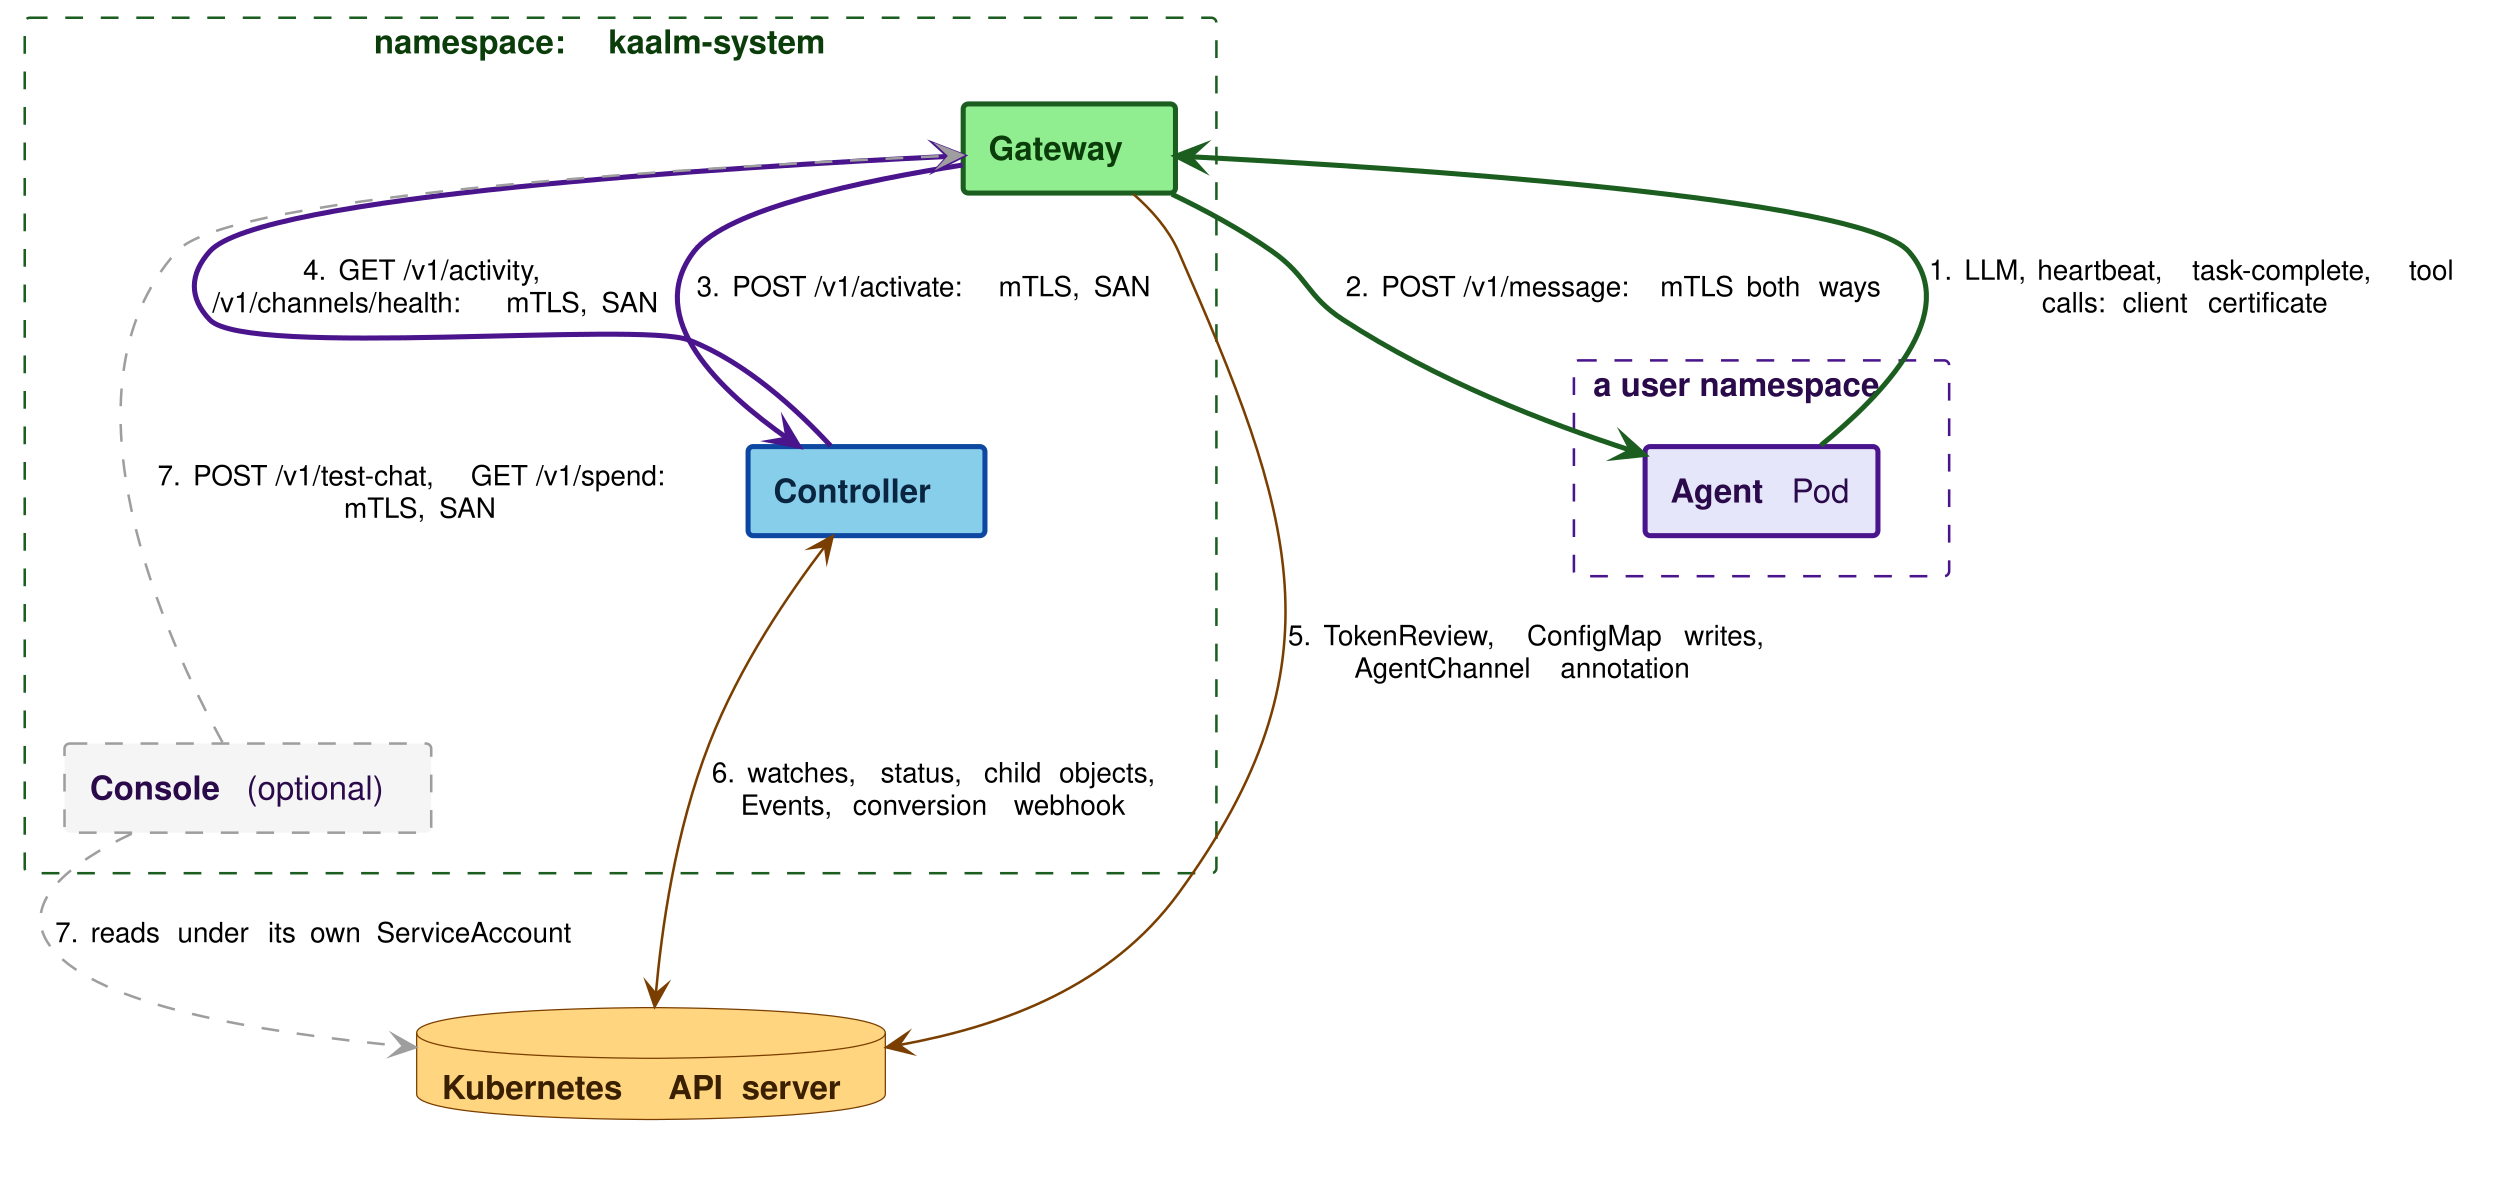
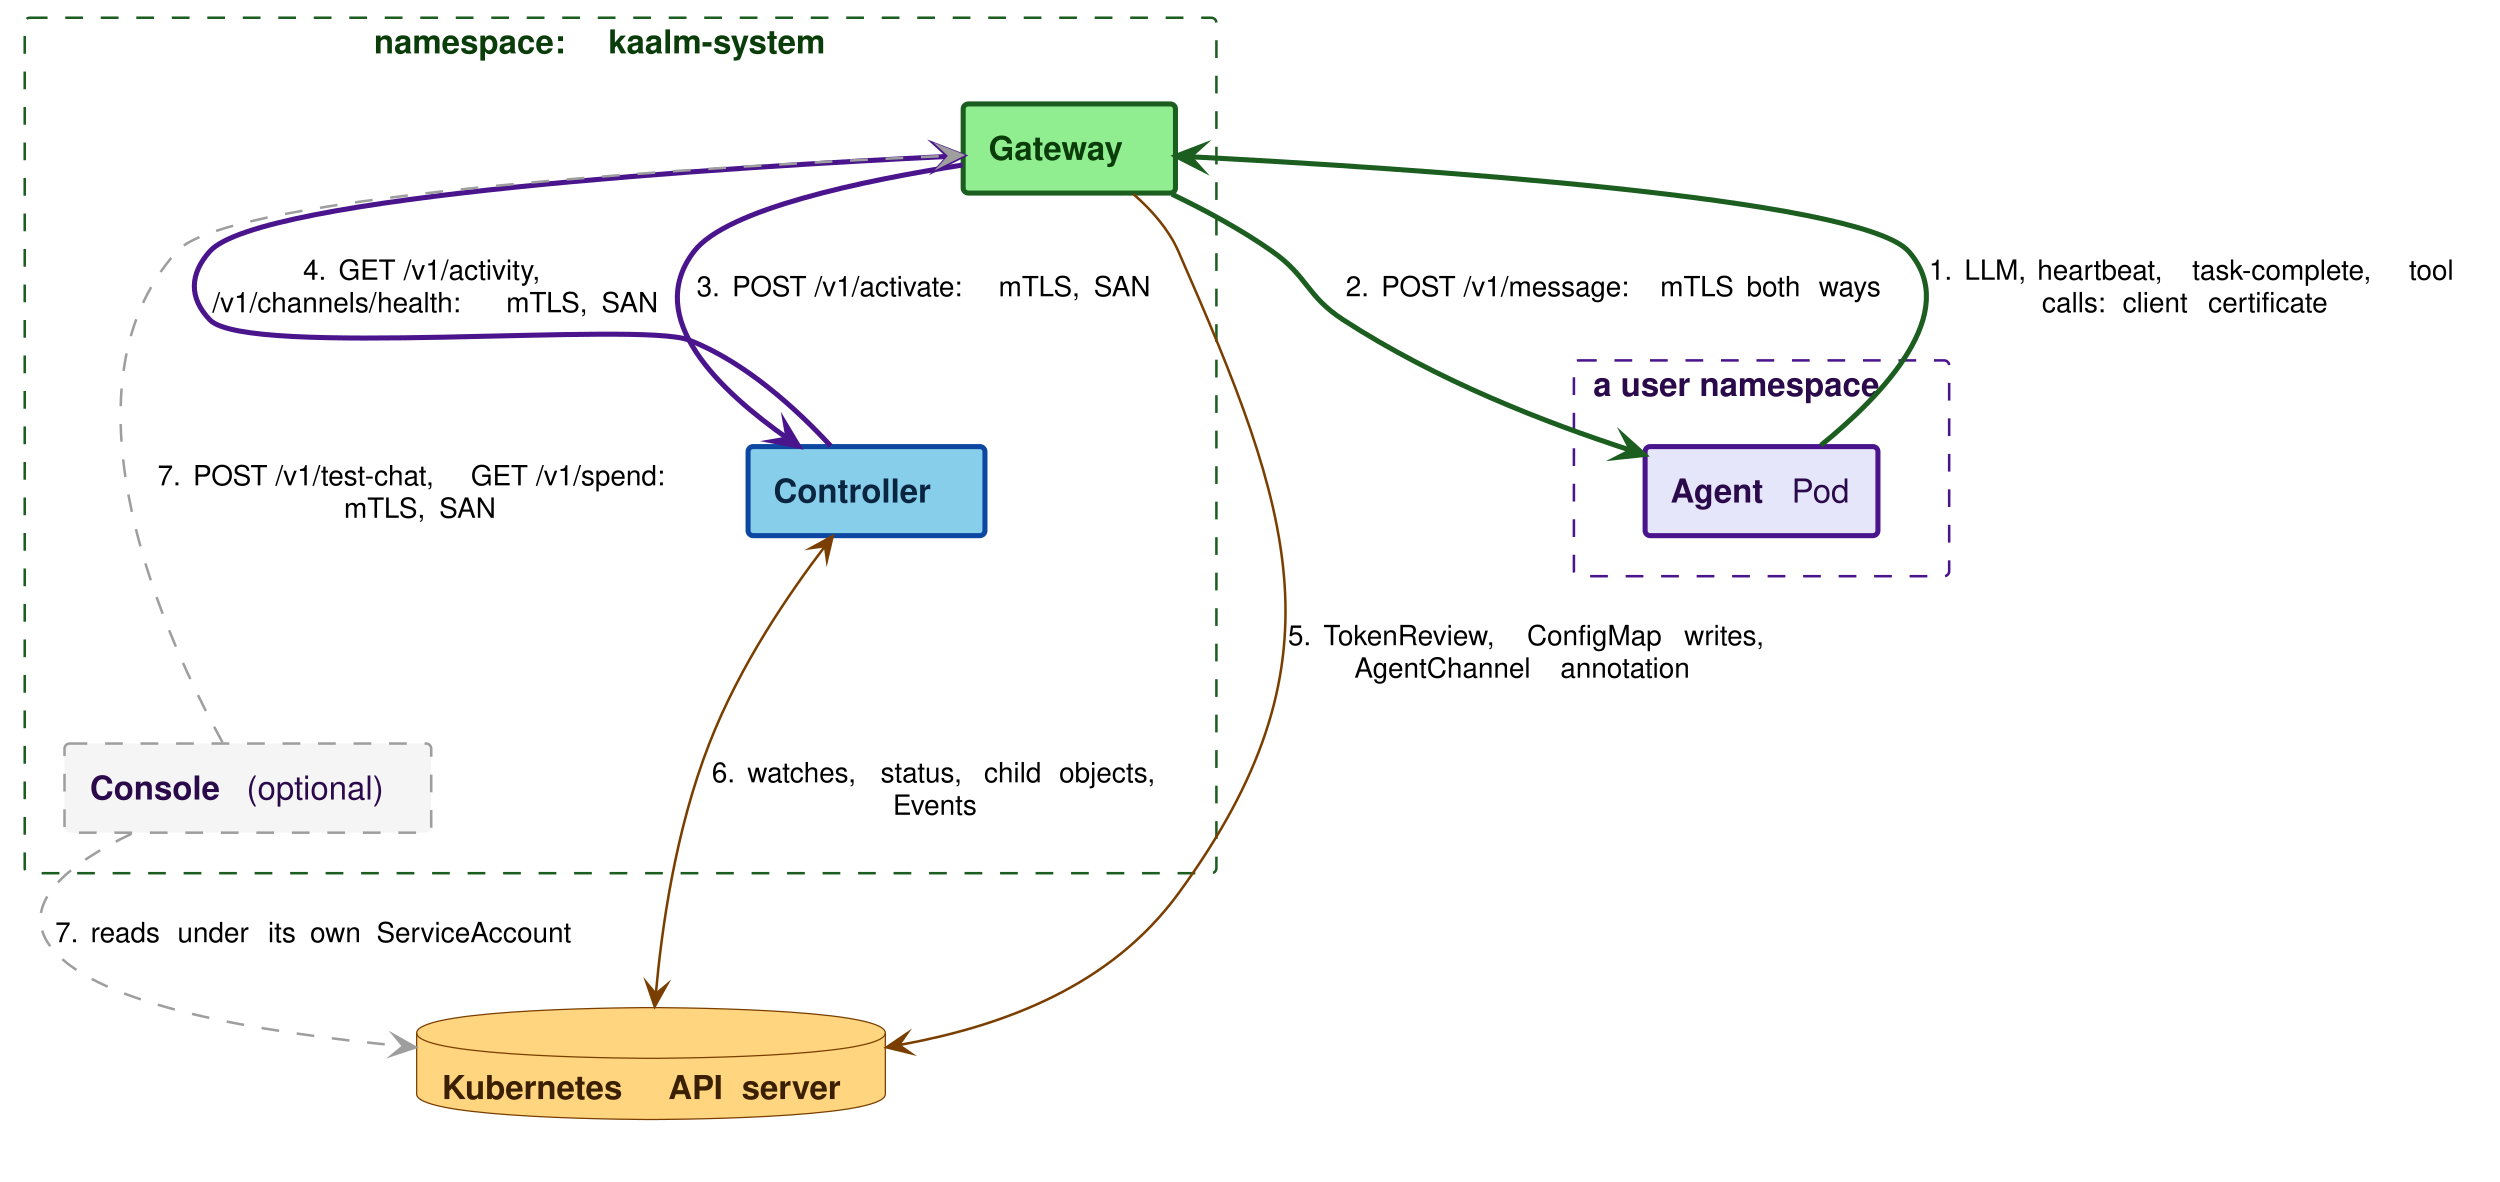
<svg xmlns="http://www.w3.org/2000/svg" version="1.1" data-diagram-type="DESCRIPTION" style="width:986px;height:466px;" width="986px" height="466px" viewBox="0 0 986 466" zoomAndPan="magnify" preserveAspectRatio="none" contentStyleType="text/css">
  <defs />
  <g font-family="sans-serif" lengthAdjust="spacing">
    <g class="cluster" data-qualified-name="nssys" id="ent0001" data-source-line="9">
      <rect x="9.75" y="7" width="470" height="337.4" fill="none" style="stroke:#1B5E20;stroke-width:1;stroke-dasharray:7,7;" rx="2" ry="2" />
      <text x="147.466" y="21.067" fill="#0B3D0B" font-size="13" textLength="87.928" font-weight="700" font-family="Helvetica">namespace:</text>
      <text x="239.919" y="21.067" fill="#0B3D0B" font-size="13" textLength="102.115" font-weight="700" font-family="Helvetica">kaalm-system</text>
    </g>
    <g class="cluster" data-qualified-name="nsuser" id="ent0005" data-source-line="14">
      <rect x="620.75" y="142.13" width="148" height="85.13" fill="none" style="stroke:#4A148C;stroke-width:1;stroke-dasharray:7,7;" rx="2" ry="2" />
      <text x="628.363" y="156.197" fill="#2A0A4A" font-size="13" textLength="132.774" font-weight="700" font-family="Helvetica">a user namespace</text>
    </g>
    <g class="entity" data-qualified-name="nssys.GW" id="ent0002" data-source-line="10">
      <rect x="379.88" y="41" width="83.73" height="35.133" fill="#90EE90" style="stroke:#1B5E20;stroke-width:2;" rx="2" ry="2" />
      <text x="389.88" y="63.067" fill="#0B3D0B" font-size="13" textLength="63.73" font-weight="700" font-family="Helvetica">Gateway</text>
    </g>
    <g class="entity" data-qualified-name="nssys.CTRL" id="ent0003" data-source-line="11">
      <rect x="295.04" y="176.13" width="93.423" height="35.133" fill="#87CEEB" style="stroke:#0D47A1;stroke-width:2;" rx="2" ry="2" />
      <text x="305.04" y="198.197" fill="#0A2540" font-size="13" textLength="73.423" font-weight="700" font-family="Helvetica">Controller</text>
    </g>
    <g class="entity" data-qualified-name="nssys.CON" id="ent0004" data-source-line="12">
      <rect x="25.44" y="293.26" width="144.63" height="35.133" fill="#F5F5F5" style="stroke:#9E9E9E;stroke-width:1;stroke-dasharray:7,7;" rx="2" ry="2" />
      <text x="35.44" y="315.327" fill="#2A0A4A" font-size="13" textLength="57.668" font-weight="700" font-family="Helvetica">Console</text>
      <text x="93.108" y="315.327" fill="#2A0A4A" font-size="13" font-family="Helvetica"> </text>
      <text x="97.241" y="315.327" fill="#2A0A4A" font-size="13" textLength="62.829" font-family="Helvetica">(optional)</text>
    </g>
    <g class="entity" data-qualified-name="nsuser.AG" id="ent0006" data-source-line="15">
      <rect x="648.83" y="176.13" width="91.83" height="35.133" fill="#E6E6FA" style="stroke:#4A148C;stroke-width:2;" rx="2" ry="2" />
      <text x="658.83" y="198.197" fill="#2A0A4A" font-size="13" textLength="43.653" font-weight="700" font-family="Helvetica">Agent</text>
      <text x="702.483" y="198.197" fill="#2A0A4A" font-size="13" font-family="Helvetica"> </text>
      <text x="706.615" y="198.197" fill="#2A0A4A" font-size="13" textLength="24.045" font-family="Helvetica">Pod</text>
    </g>
    <g class="entity" data-qualified-name="API" id="ent0007" data-source-line="17">
      <path d="M164.33,407.4 C164.33,397.4 256.754,397.4 256.754,397.4 C256.754,397.4 349.179,397.4 349.179,407.4 L349.179,431.533 C349.179,441.533 256.754,441.533 256.754,441.533 C256.754,441.533 164.33,441.533 164.33,431.533 L164.33,407.4" style="stroke:#7A3F00;stroke-width:0.5;" fill="#FFD580" />
      <path d="M164.33,407.4 C164.33,417.4 256.754,417.4 256.754,417.4 C256.754,417.4 349.179,417.4 349.179,407.4" style="stroke:#7A3F00;stroke-width:0.5;" fill="none" />
      <text x="174.33" y="433.467" fill="#3A1F00" font-size="13" textLength="84.703" font-weight="700" font-family="Helvetica">Kubernetes</text>
      <text x="259.033" y="433.467" fill="#3A1F00" font-size="13" font-weight="700" font-family="Helvetica"> </text>
      <text x="263.559" y="433.467" fill="#3A1F00" font-size="13" textLength="24.426" font-weight="700" font-family="Helvetica">API</text>
      <text x="287.985" y="433.467" fill="#3A1F00" font-size="13" font-weight="700" font-family="Helvetica"> </text>
      <text x="292.511" y="433.467" fill="#3A1F00" font-size="13" textLength="46.668" font-weight="700" font-family="Helvetica">server</text>
    </g>
    <g class="link" data-entity-1="ent0006" data-entity-2="ent0002" id="lnk8" data-source-line="18" data-link-type="dependency">
      <path d="M718.15,175.64 C742.42,155.94 774.06,123.14 752.75,99.13 C733.88,77.87 553.953,66.199 469.013,61.799" style="stroke:#1B5E20;stroke-width:2;" fill="none" id="AG-to-GW" />
      <polygon points="464.02,61.54,472.801,66,469.013,61.799,473.215,58.011,464.02,61.54" fill="#1B5E20" style="stroke:#1B5E20;stroke-width:2;stroke-linejoin:miter;stroke-miterlimit:10;" />
      <text x="760.77" y="110.34" fill="#000" font-size="11" textLength="10.495" font-family="Helvetica">1.</text>
      <text x="771.265" y="110.34" fill="#000" font-size="11" font-family="Helvetica"> </text>
      <text x="774.762" y="110.34" fill="#000" font-size="11" textLength="25.244" font-family="Helvetica">LLM,</text>
      <text x="800.006" y="110.34" fill="#000" font-size="11" font-family="Helvetica"> </text>
      <text x="803.502" y="110.34" fill="#000" font-size="11" textLength="57.616" font-family="Helvetica">heartbeat,</text>
      <text x="861.118" y="110.34" fill="#000" font-size="11" font-family="Helvetica"> </text>
      <text x="864.615" y="110.34" fill="#000" font-size="11" textLength="82" font-family="Helvetica">task-complete,</text>
      <text x="946.615" y="110.34" fill="#000" font-size="11" font-family="Helvetica"> </text>
      <text x="950.112" y="110.34" fill="#000" font-size="11" textLength="20.829" font-family="Helvetica">tool</text>
      <text x="805.331" y="123.145" fill="#000" font-size="11" textLength="28.338" font-family="Helvetica">calls:</text>
      <text x="833.669" y="123.145" fill="#000" font-size="11" font-family="Helvetica"> </text>
      <text x="837.166" y="123.145" fill="#000" font-size="11" textLength="30.212" font-family="Helvetica">client</text>
      <text x="867.378" y="123.145" fill="#000" font-size="11" font-family="Helvetica"> </text>
      <text x="870.875" y="123.145" fill="#000" font-size="11" textLength="55.505" font-family="Helvetica">certificate</text>
    </g>
    <g class="link" data-entity-1="ent0002" data-entity-2="ent0006" id="lnk9" data-source-line="19" data-link-type="dependency">
      <path d="M462.18,76.58 C475.29,82.87 489.59,90.57 501.75,99.13 C515.89,109.08 515.25,116.72 529.75,126.13 C566.81,150.17 609.194,166.576 643.594,177.746" style="stroke:#1B5E20;stroke-width:2;" fill="none" id="GW-to-AG" />
      <polygon points="648.35,179.29,641.025,172.706,643.594,177.746,638.555,180.315,648.35,179.29" fill="#1B5E20" style="stroke:#1B5E20;stroke-width:2;stroke-linejoin:miter;stroke-miterlimit:10;" />
      <text x="530.75" y="116.84" fill="#000" font-size="11" textLength="10.495" font-family="Helvetica">2.</text>
      <text x="541.245" y="116.84" fill="#000" font-size="11" font-family="Helvetica"> </text>
      <text x="544.742" y="116.84" fill="#000" font-size="11" textLength="28.993" font-family="Helvetica">POST</text>
      <text x="573.735" y="116.84" fill="#000" font-size="11" font-family="Helvetica"> </text>
      <text x="577.231" y="116.84" fill="#000" font-size="11" textLength="74.062" font-family="Helvetica">/v1/message:</text>
      <text x="651.293" y="116.84" fill="#000" font-size="11" font-family="Helvetica"> </text>
      <text x="654.79" y="116.84" fill="#000" font-size="11" textLength="30.545" font-family="Helvetica">mTLS</text>
      <text x="685.335" y="116.84" fill="#000" font-size="11" font-family="Helvetica"> </text>
      <text x="688.832" y="116.84" fill="#000" font-size="11" textLength="24.997" font-family="Helvetica">both</text>
      <text x="713.829" y="116.84" fill="#000" font-size="11" font-family="Helvetica"> </text>
      <text x="717.326" y="116.84" fill="#000" font-size="11" textLength="27.978" font-family="Helvetica">ways</text>
    </g>
    <g class="link" data-entity-1="ent0002" data-entity-2="ent0003" id="lnk10" data-source-line="20" data-link-type="dependency">
      <path d="M379.65,65.08 C340.6,71.16 286.63,82.36 273.75,99.13 C253.45,125.57 283.98,154.184 310.83,173.064" style="stroke:#4A148C;stroke-width:2;" fill="none" id="GW-to-CTRL" />
      <polygon points="314.92,175.94,309.859,167.491,310.83,173.064,305.257,174.035,314.92,175.94" fill="#4A148C" style="stroke:#4A148C;stroke-width:2;stroke-linejoin:miter;stroke-miterlimit:10;" />
      <text x="274.75" y="116.84" fill="#000" font-size="11" textLength="10.495" font-family="Helvetica">3.</text>
      <text x="285.245" y="116.84" fill="#000" font-size="11" font-family="Helvetica"> </text>
      <text x="288.742" y="116.84" fill="#000" font-size="11" textLength="28.993" font-family="Helvetica">POST</text>
      <text x="317.735" y="116.84" fill="#000" font-size="11" font-family="Helvetica"> </text>
      <text x="321.231" y="116.84" fill="#000" font-size="11" textLength="69.115" font-family="Helvetica">/v1/activate:</text>
      <text x="390.347" y="116.84" fill="#000" font-size="11" font-family="Helvetica"> </text>
      <text x="393.843" y="116.84" fill="#000" font-size="11" textLength="34.042" font-family="Helvetica">mTLS,</text>
      <text x="427.885" y="116.84" fill="#000" font-size="11" font-family="Helvetica"> </text>
      <text x="431.382" y="116.84" fill="#000" font-size="11" textLength="22.736" font-family="Helvetica">SAN</text>
    </g>
    <g class="link" data-entity-1="ent0003" data-entity-2="ent0002" id="lnk11" data-source-line="21" data-link-type="dependency">
      <path d="M327.6,175.86 C314.68,161.85 294.21,142.83 271.75,134.13 C252.15,126.54 97.29,141.31 82.75,126.13 C74.45,117.47 74.77,108.1 82.75,99.13 C102.18,77.31 287.926,65.863 374.456,61.653" style="stroke:#4A148C;stroke-width:2;" fill="none" id="CTRL-to-GW" />
      <polygon points="379.45,61.41,370.266,57.852,374.456,61.653,370.655,65.843,379.45,61.41" fill="#4A148C" style="stroke:#4A148C;stroke-width:2;stroke-linejoin:miter;stroke-miterlimit:10;" />
      <text x="119.519" y="110.34" fill="#000" font-size="11" textLength="10.495" font-family="Helvetica">4.</text>
      <text x="130.014" y="110.34" fill="#000" font-size="11" font-family="Helvetica"> </text>
      <text x="133.51" y="110.34" fill="#000" font-size="11" textLength="22.193" font-family="Helvetica">GET</text>
      <text x="155.704" y="110.34" fill="#000" font-size="11" font-family="Helvetica"> </text>
      <text x="159.2" y="110.34" fill="#000" font-size="11" textLength="64.963" font-family="Helvetica">/v1/activity,</text>
      <text x="83.75" y="123.145" fill="#000" font-size="11" textLength="112.412" font-family="Helvetica">/v1/channels/health:</text>
      <text x="196.162" y="123.145" fill="#000" font-size="11" font-family="Helvetica"> </text>
      <text x="199.658" y="123.145" fill="#000" font-size="11" textLength="34.042" font-family="Helvetica">mTLS,</text>
      <text x="233.7" y="123.145" fill="#000" font-size="11" font-family="Helvetica"> </text>
      <text x="237.197" y="123.145" fill="#000" font-size="11" textLength="22.736" font-family="Helvetica">SAN</text>
    </g>
    <g class="link" data-entity-1="ent0002" data-entity-2="ent0007" id="lnk12" data-source-line="22" data-link-type="dependency">
      <path d="M447.01,76.55 C454.1,82.74 460.92,90.4 464.75,99.13 C509.98,202.21 531.21,261.55 464.75,352.4 C438.3,388.56 396.82,404.518 354.55,412.178" style="stroke:#7A3F00;stroke-width:1;" fill="none" id="GW-to-API" />
      <polygon points="349.63,413.07,359.199,415.401,354.55,412.178,357.773,407.529,349.63,413.07" fill="#7A3F00" style="stroke:#7A3F00;stroke-width:1;stroke-linejoin:miter;stroke-miterlimit:10;" />
      <text x="507.96" y="254.47" fill="#000" font-size="11" textLength="10.495" font-family="Helvetica">5.</text>
      <text x="518.455" y="254.47" fill="#000" font-size="11" font-family="Helvetica"> </text>
      <text x="521.952" y="254.47" fill="#000" font-size="11" textLength="76.796" font-family="Helvetica">TokenReview,</text>
      <text x="598.748" y="254.47" fill="#000" font-size="11" font-family="Helvetica"> </text>
      <text x="602.244" y="254.47" fill="#000" font-size="11" textLength="58.507" font-family="Helvetica">ConfigMap</text>
      <text x="660.752" y="254.47" fill="#000" font-size="11" font-family="Helvetica"> </text>
      <text x="664.248" y="254.47" fill="#000" font-size="11" textLength="36.883" font-family="Helvetica">writes,</text>
      <text x="534.168" y="267.275" fill="#000" font-size="11" textLength="77.72" font-family="Helvetica">AgentChannel</text>
      <text x="611.888" y="267.275" fill="#000" font-size="11" font-family="Helvetica"> </text>
      <text x="615.385" y="267.275" fill="#000" font-size="11" textLength="59.539" font-family="Helvetica">annotation</text>
    </g>
    <g class="link" data-entity-1="ent0003" data-entity-2="ent0007" id="lnk13" data-source-line="23" data-link-type="dependency">
      <path d="M325.383,215.41 C311.093,234.2 291.86,262.18 279.75,293.26 C266.19,328.06 260.959,366.5 258.659,391.99" style="stroke:#7A3F00;stroke-width:1;" fill="none" id="CTRL-API" />
      <polygon points="328.41,211.43,319.778,216.172,325.383,215.41,326.146,221.015,328.41,211.43" fill="#7A3F00" style="stroke:#7A3F00;stroke-width:1;stroke-linejoin:miter;stroke-miterlimit:10;" />
      <polygon points="258.21,396.97,263.003,388.366,258.659,391.99,255.035,387.647,258.21,396.97" fill="#7A3F00" style="stroke:#7A3F00;stroke-width:1;stroke-linejoin:miter;stroke-miterlimit:10;" />
      <text x="280.75" y="308.54" fill="#000" font-size="11" textLength="10.495" font-family="Helvetica">6.</text>
      <text x="291.245" y="308.54" fill="#000" font-size="11" font-family="Helvetica"> </text>
      <text x="294.742" y="308.54" fill="#000" font-size="11" textLength="49.065" font-family="Helvetica">watches,</text>
      <text x="343.807" y="308.54" fill="#000" font-size="11" font-family="Helvetica"> </text>
      <text x="347.303" y="308.54" fill="#000" font-size="11" textLength="37.297" font-family="Helvetica">status,</text>
      <text x="384.6" y="308.54" fill="#000" font-size="11" font-family="Helvetica"> </text>
      <text x="388.097" y="308.54" fill="#000" font-size="11" textLength="26.114" font-family="Helvetica">child</text>
      <text x="414.211" y="308.54" fill="#000" font-size="11" font-family="Helvetica"> </text>
      <text x="417.708" y="308.54" fill="#000" font-size="11" textLength="43.125" font-family="Helvetica">objects,</text>
-       <text x="292.131" y="321.345" fill="#000" font-size="11" textLength="40.74" font-family="Helvetica">Events,</text>
-       <text x="332.871" y="321.345" fill="#000" font-size="11" font-family="Helvetica"> </text>
-       <text x="336.368" y="321.345" fill="#000" font-size="11" textLength="60.038" font-family="Helvetica">conversion</text>
-       <text x="396.406" y="321.345" fill="#000" font-size="11" font-family="Helvetica"> </text>
-       <text x="399.902" y="321.345" fill="#000" font-size="11" textLength="49.548" font-family="Helvetica">webhook</text>
+       <text x="352.169" y="321.345" fill="#000" font-size="11" textLength="37.243" font-family="Helvetica">Events</text>
    </g>
    <g class="link" data-entity-1="ent0004" data-entity-2="ent0002" id="lnk14" data-source-line="24" data-link-type="dependency">
      <path d="M87.75,292.79 C66,253.27 20.2,154.57 69.75,99.13 C90.09,76.38 285.525,65.339 374.535,61.429" style="stroke:#9E9E9E;stroke-width:1;stroke-dasharray:7,7;" fill="none" id="CON-to-GW" />
      <polygon points="379.53,61.21,370.363,57.609,374.535,61.429,370.714,65.601,379.53,61.21" fill="#9E9E9E" style="stroke:#9E9E9E;stroke-width:1;stroke-linejoin:miter;stroke-miterlimit:10;" />
      <text x="62.14" y="191.41" fill="#000" font-size="11" textLength="10.495" font-family="Helvetica">7.</text>
      <text x="72.635" y="191.41" fill="#000" font-size="11" font-family="Helvetica"> </text>
      <text x="76.132" y="191.41" fill="#000" font-size="11" textLength="28.993" font-family="Helvetica">POST</text>
      <text x="105.125" y="191.41" fill="#000" font-size="11" font-family="Helvetica"> </text>
      <text x="108.621" y="191.41" fill="#000" font-size="11" textLength="73.584" font-family="Helvetica">/v1/test-chat,</text>
      <text x="182.205" y="191.41" fill="#000" font-size="11" font-family="Helvetica"> </text>
      <text x="185.702" y="191.41" fill="#000" font-size="11" textLength="22.193" font-family="Helvetica">GET</text>
      <text x="207.895" y="191.41" fill="#000" font-size="11" font-family="Helvetica"> </text>
      <text x="211.392" y="191.41" fill="#000" font-size="11" textLength="58.062" font-family="Helvetica">/v1/spend:</text>
      <text x="135.66" y="204.215" fill="#000" font-size="11" textLength="34.042" font-family="Helvetica">mTLS,</text>
      <text x="169.702" y="204.215" fill="#000" font-size="11" font-family="Helvetica"> </text>
      <text x="173.198" y="204.215" fill="#000" font-size="11" textLength="22.736" font-family="Helvetica">SAN</text>
    </g>
    <g class="link" data-entity-1="ent0004" data-entity-2="ent0007" id="lnk15" data-source-line="25" data-link-type="dependency">
      <path d="M51.91,328.82 C27.79,340.33 6,356.64 20.75,374.4 C39.09,396.48 101.053,407.086 158.973,412.606" style="stroke:#9E9E9E;stroke-width:1;stroke-dasharray:7,7;" fill="none" id="CON-to-API" />
      <polygon points="163.95,413.08,155.37,408.244,158.973,412.606,154.611,416.208,163.95,413.08" fill="#9E9E9E" style="stroke:#9E9E9E;stroke-width:1;stroke-linejoin:miter;stroke-miterlimit:10;" />
      <text x="21.75" y="371.61" fill="#000" font-size="11" textLength="10.495" font-family="Helvetica">7.</text>
      <text x="32.245" y="371.61" fill="#000" font-size="11" font-family="Helvetica"> </text>
      <text x="35.742" y="371.61" fill="#000" font-size="11" textLength="30.744" font-family="Helvetica">reads</text>
      <text x="66.486" y="371.61" fill="#000" font-size="11" font-family="Helvetica"> </text>
      <text x="69.982" y="371.61" fill="#000" font-size="11" textLength="32.216" font-family="Helvetica">under</text>
      <text x="102.198" y="371.61" fill="#000" font-size="11" font-family="Helvetica"> </text>
      <text x="105.695" y="371.61" fill="#000" font-size="11" textLength="13.1" font-family="Helvetica">its</text>
      <text x="118.795" y="371.61" fill="#000" font-size="11" font-family="Helvetica"> </text>
      <text x="122.292" y="371.61" fill="#000" font-size="11" textLength="22.698" font-family="Helvetica">own</text>
      <text x="144.99" y="371.61" fill="#000" font-size="11" font-family="Helvetica"> </text>
      <text x="148.486" y="371.61" fill="#000" font-size="11" textLength="85.261" font-family="Helvetica">ServiceAccount</text>
    </g>
  </g>
</svg>
